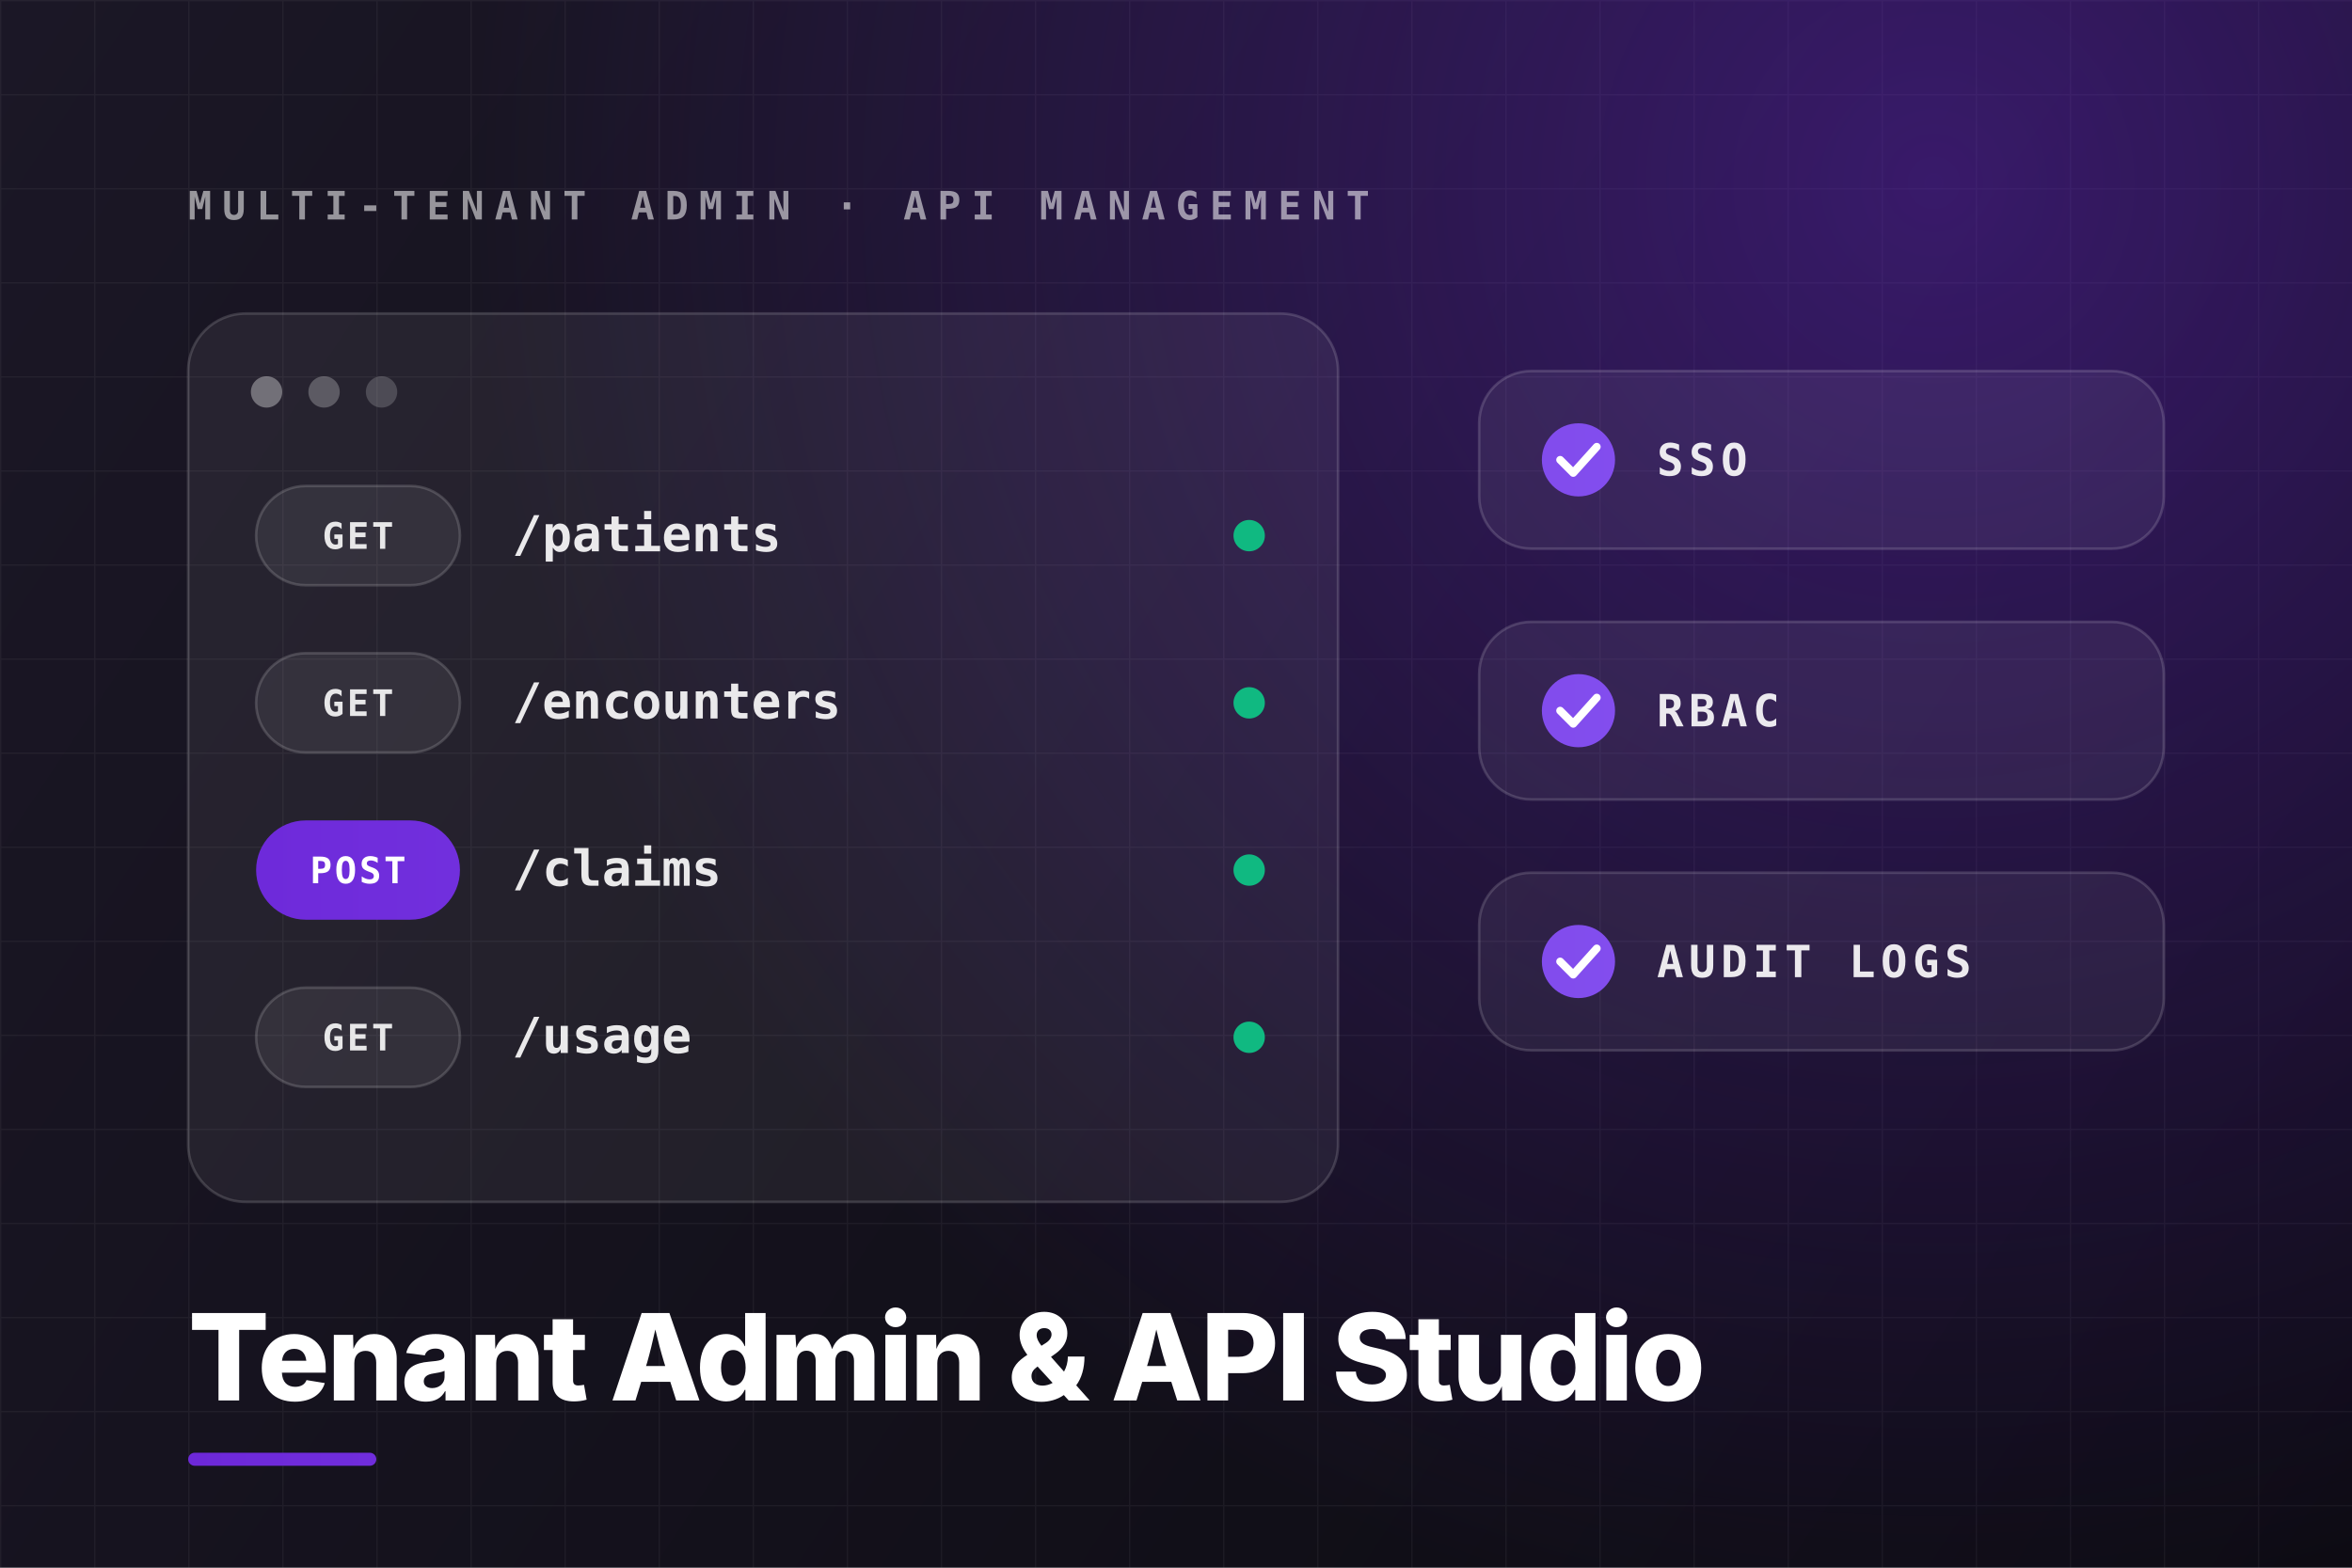
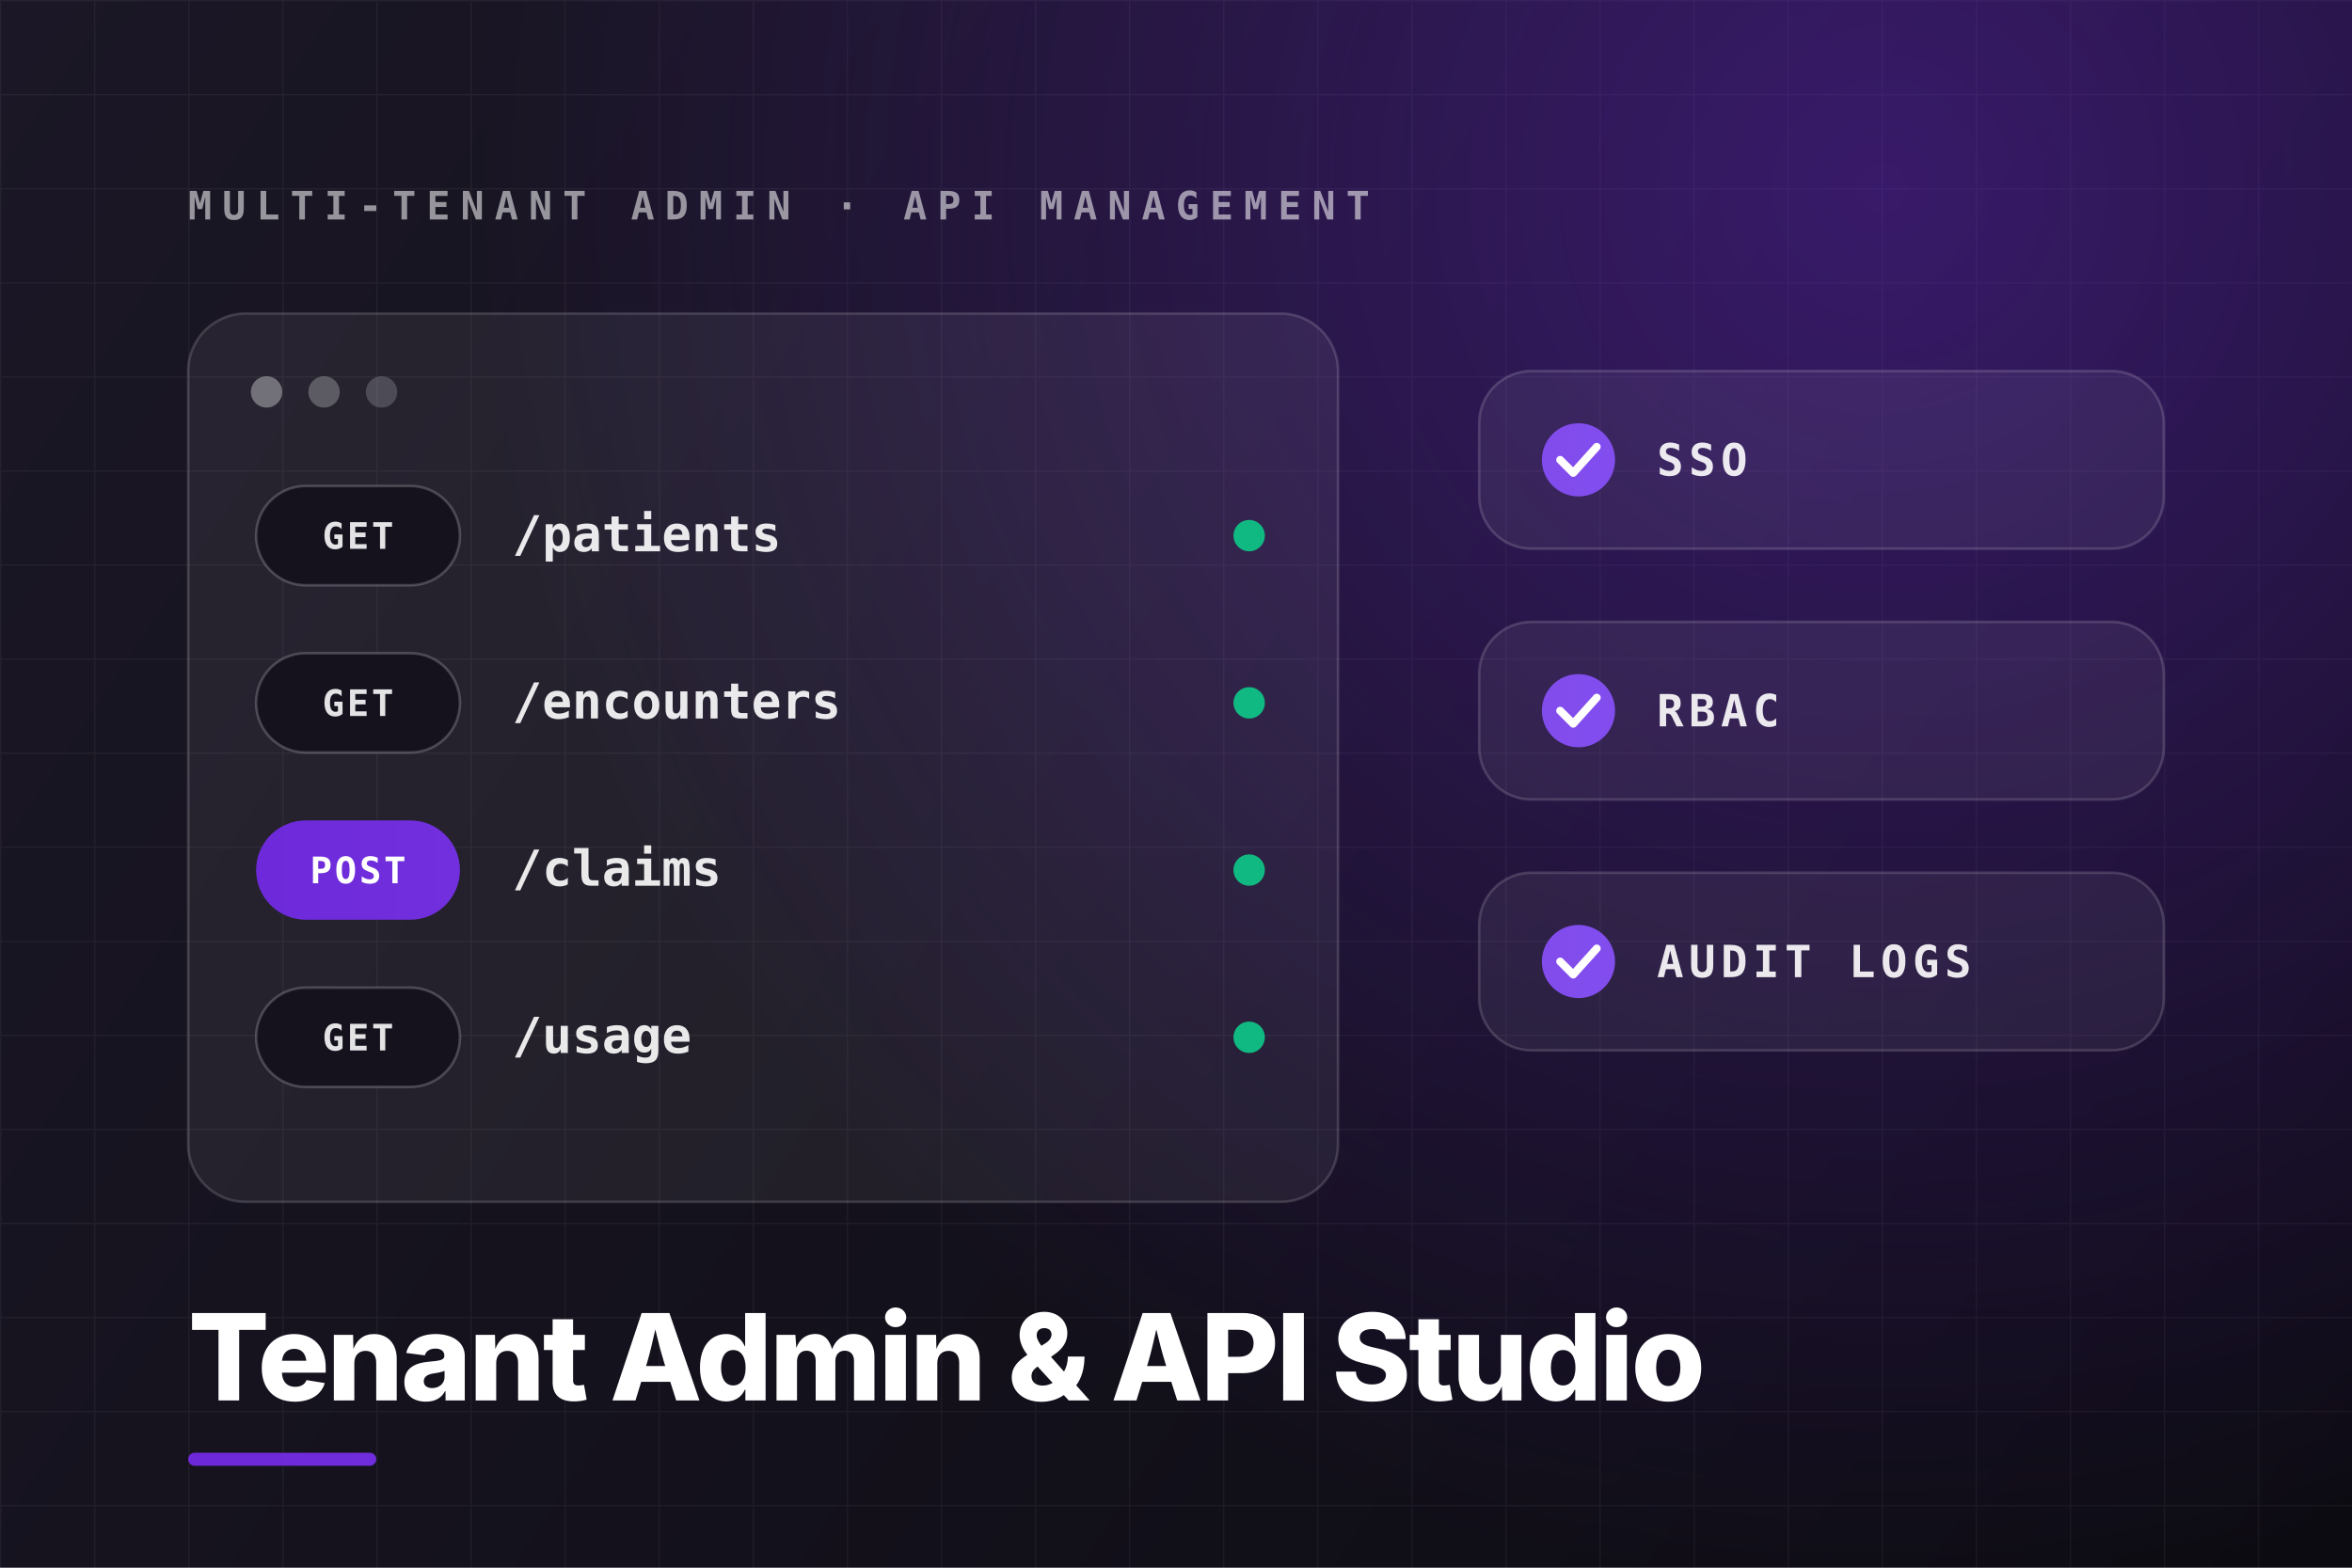
<svg xmlns="http://www.w3.org/2000/svg" viewBox="0 0 900 600" width="900" height="600" role="img" aria-label="Tenant Admin &amp; API Studio">
  <defs>
    <linearGradient id="bg" x1="0" y1="0" x2="900" y2="600" gradientUnits="userSpaceOnUse">
      <stop offset="0" stop-color="#1b1726" />
      <stop offset="1" stop-color="#0c0b11" />
    </linearGradient>
-     <radialGradient id="glow" cx="740" cy="70" r="560" gradientUnits="userSpaceOnUse">
+     <radialGradient id="glow" cx="720" cy="72" r="540" gradientUnits="userSpaceOnUse">
      <stop offset="0" stop-color="#6D28D9" stop-opacity="0.42" />
      <stop offset="1" stop-color="#6D28D9" stop-opacity="0" />
    </radialGradient>
    <linearGradient id="accent" x1="72" y1="0" x2="828" y2="0" gradientUnits="userSpaceOnUse">
      <stop offset="0" stop-color="#6D28D9" />
      <stop offset="1" stop-color="#8B5CF6" />
    </linearGradient>
    <pattern id="grid" width="36" height="36" patternUnits="userSpaceOnUse">
      <path d="M36 0H0V36" fill="none" stroke="#ffffff" stroke-opacity="0.05" />
    </pattern>
  </defs>
  <rect width="900" height="600" fill="url(#bg)" />
  <rect width="900" height="600" fill="url(#grid)" />
  <rect width="900" height="600" fill="url(#glow)" />
  <text x="72" y="84" font-family="ui-monospace, 'SF Mono', Menlo, Consolas, monospace" font-size="15" font-weight="600" letter-spacing="4" text-anchor="start" fill="#ffffff" fill-opacity="0.55">MULTI-TENANT ADMIN · API MANAGEMENT</text>
  <rect x="72" y="120" width="440" height="340" rx="22" fill="#ffffff" fill-opacity="0.06" stroke="#ffffff" stroke-opacity="0.15" />
  <circle cx="102" cy="150" r="6" fill="#ffffff" fill-opacity="0.35" />
  <circle cx="124" cy="150" r="6" fill="#ffffff" fill-opacity="0.25" />
  <circle cx="146" cy="150" r="6" fill="#ffffff" fill-opacity="0.18" />
-   <rect x="98" y="186" width="78" height="38" rx="19" fill="#ffffff" fill-opacity="0.07" stroke="#ffffff" stroke-opacity="0.16" />
+   <rect x="98" y="186" width="78" height="38" rx="19" fill="#15121e" stroke="#ffffff" stroke-opacity="0.2" />
  <text x="137" y="210.04" font-family="ui-monospace, 'SF Mono', Menlo, Consolas, monospace" font-size="14" font-weight="600" letter-spacing="1" text-anchor="middle" fill="#ffffff" fill-opacity="0.88">GET</text>
  <text x="196" y="211" font-family="ui-monospace, 'SF Mono', Menlo, Consolas, monospace" font-size="19" font-weight="600" letter-spacing="0" text-anchor="start" fill="#ffffff" fill-opacity="0.9">/patients</text>
  <circle cx="478" cy="205" r="6" fill="#10b981" />
-   <rect x="98" y="250" width="78" height="38" rx="19" fill="#ffffff" fill-opacity="0.07" stroke="#ffffff" stroke-opacity="0.16" />
+   <rect x="98" y="250" width="78" height="38" rx="19" fill="#15121e" stroke="#ffffff" stroke-opacity="0.2" />
  <text x="137" y="274.04" font-family="ui-monospace, 'SF Mono', Menlo, Consolas, monospace" font-size="14" font-weight="600" letter-spacing="1" text-anchor="middle" fill="#ffffff" fill-opacity="0.88">GET</text>
  <text x="196" y="275" font-family="ui-monospace, 'SF Mono', Menlo, Consolas, monospace" font-size="19" font-weight="600" letter-spacing="0" text-anchor="start" fill="#ffffff" fill-opacity="0.9">/encounters</text>
  <circle cx="478" cy="269" r="6" fill="#10b981" />
  <rect x="98" y="314" width="78" height="38" rx="19" fill="url(#accent)" />
  <text x="137" y="338.04" font-family="ui-monospace, 'SF Mono', Menlo, Consolas, monospace" font-size="14" font-weight="600" letter-spacing="1" text-anchor="middle" fill="#ffffff" fill-opacity="1">POST</text>
  <text x="196" y="339" font-family="ui-monospace, 'SF Mono', Menlo, Consolas, monospace" font-size="19" font-weight="600" letter-spacing="0" text-anchor="start" fill="#ffffff" fill-opacity="0.9">/claims</text>
  <circle cx="478" cy="333" r="6" fill="#10b981" />
-   <rect x="98" y="378" width="78" height="38" rx="19" fill="#ffffff" fill-opacity="0.07" stroke="#ffffff" stroke-opacity="0.16" />
+   <rect x="98" y="378" width="78" height="38" rx="19" fill="#15121e" stroke="#ffffff" stroke-opacity="0.2" />
  <text x="137" y="402.04" font-family="ui-monospace, 'SF Mono', Menlo, Consolas, monospace" font-size="14" font-weight="600" letter-spacing="1" text-anchor="middle" fill="#ffffff" fill-opacity="0.88">GET</text>
  <text x="196" y="403" font-family="ui-monospace, 'SF Mono', Menlo, Consolas, monospace" font-size="19" font-weight="600" letter-spacing="0" text-anchor="start" fill="#ffffff" fill-opacity="0.9">/usage</text>
  <circle cx="478" cy="397" r="6" fill="#10b981" />
  <rect x="566" y="142" width="262" height="68" rx="20" fill="#ffffff" fill-opacity="0.06" stroke="#ffffff" stroke-opacity="0.15" />
  <circle cx="604" cy="176" r="14" fill="url(#accent)" />
  <path d="M597 176 L602 181 L611 171" fill="none" stroke="#ffffff" stroke-width="3" stroke-linecap="round" stroke-linejoin="round" />
  <text x="634" y="182" font-family="ui-monospace, 'SF Mono', Menlo, Consolas, monospace" font-size="17" font-weight="600" letter-spacing="2" text-anchor="start" fill="#ffffff" fill-opacity="0.9">SSO</text>
  <rect x="566" y="238" width="262" height="68" rx="20" fill="#ffffff" fill-opacity="0.06" stroke="#ffffff" stroke-opacity="0.15" />
  <circle cx="604" cy="272" r="14" fill="url(#accent)" />
  <path d="M597 272 L602 277 L611 267" fill="none" stroke="#ffffff" stroke-width="3" stroke-linecap="round" stroke-linejoin="round" />
  <text x="634" y="278" font-family="ui-monospace, 'SF Mono', Menlo, Consolas, monospace" font-size="17" font-weight="600" letter-spacing="2" text-anchor="start" fill="#ffffff" fill-opacity="0.9">RBAC</text>
  <rect x="566" y="334" width="262" height="68" rx="20" fill="#ffffff" fill-opacity="0.06" stroke="#ffffff" stroke-opacity="0.15" />
  <circle cx="604" cy="368" r="14" fill="url(#accent)" />
  <path d="M597 368 L602 373 L611 363" fill="none" stroke="#ffffff" stroke-width="3" stroke-linecap="round" stroke-linejoin="round" />
  <text x="634" y="374" font-family="ui-monospace, 'SF Mono', Menlo, Consolas, monospace" font-size="17" font-weight="600" letter-spacing="2" text-anchor="start" fill="#ffffff" fill-opacity="0.9">AUDIT LOGS</text>
  <text x="72" y="536" font-family="Inter, 'Segoe UI', Helvetica, Arial, sans-serif" font-size="46" font-weight="800" letter-spacing="-1" text-anchor="start" fill="#ffffff" fill-opacity="1">Tenant Admin &amp; API Studio</text>
  <rect x="72" y="556" width="72" height="5" rx="2.5" fill="url(#accent)" />
</svg>
